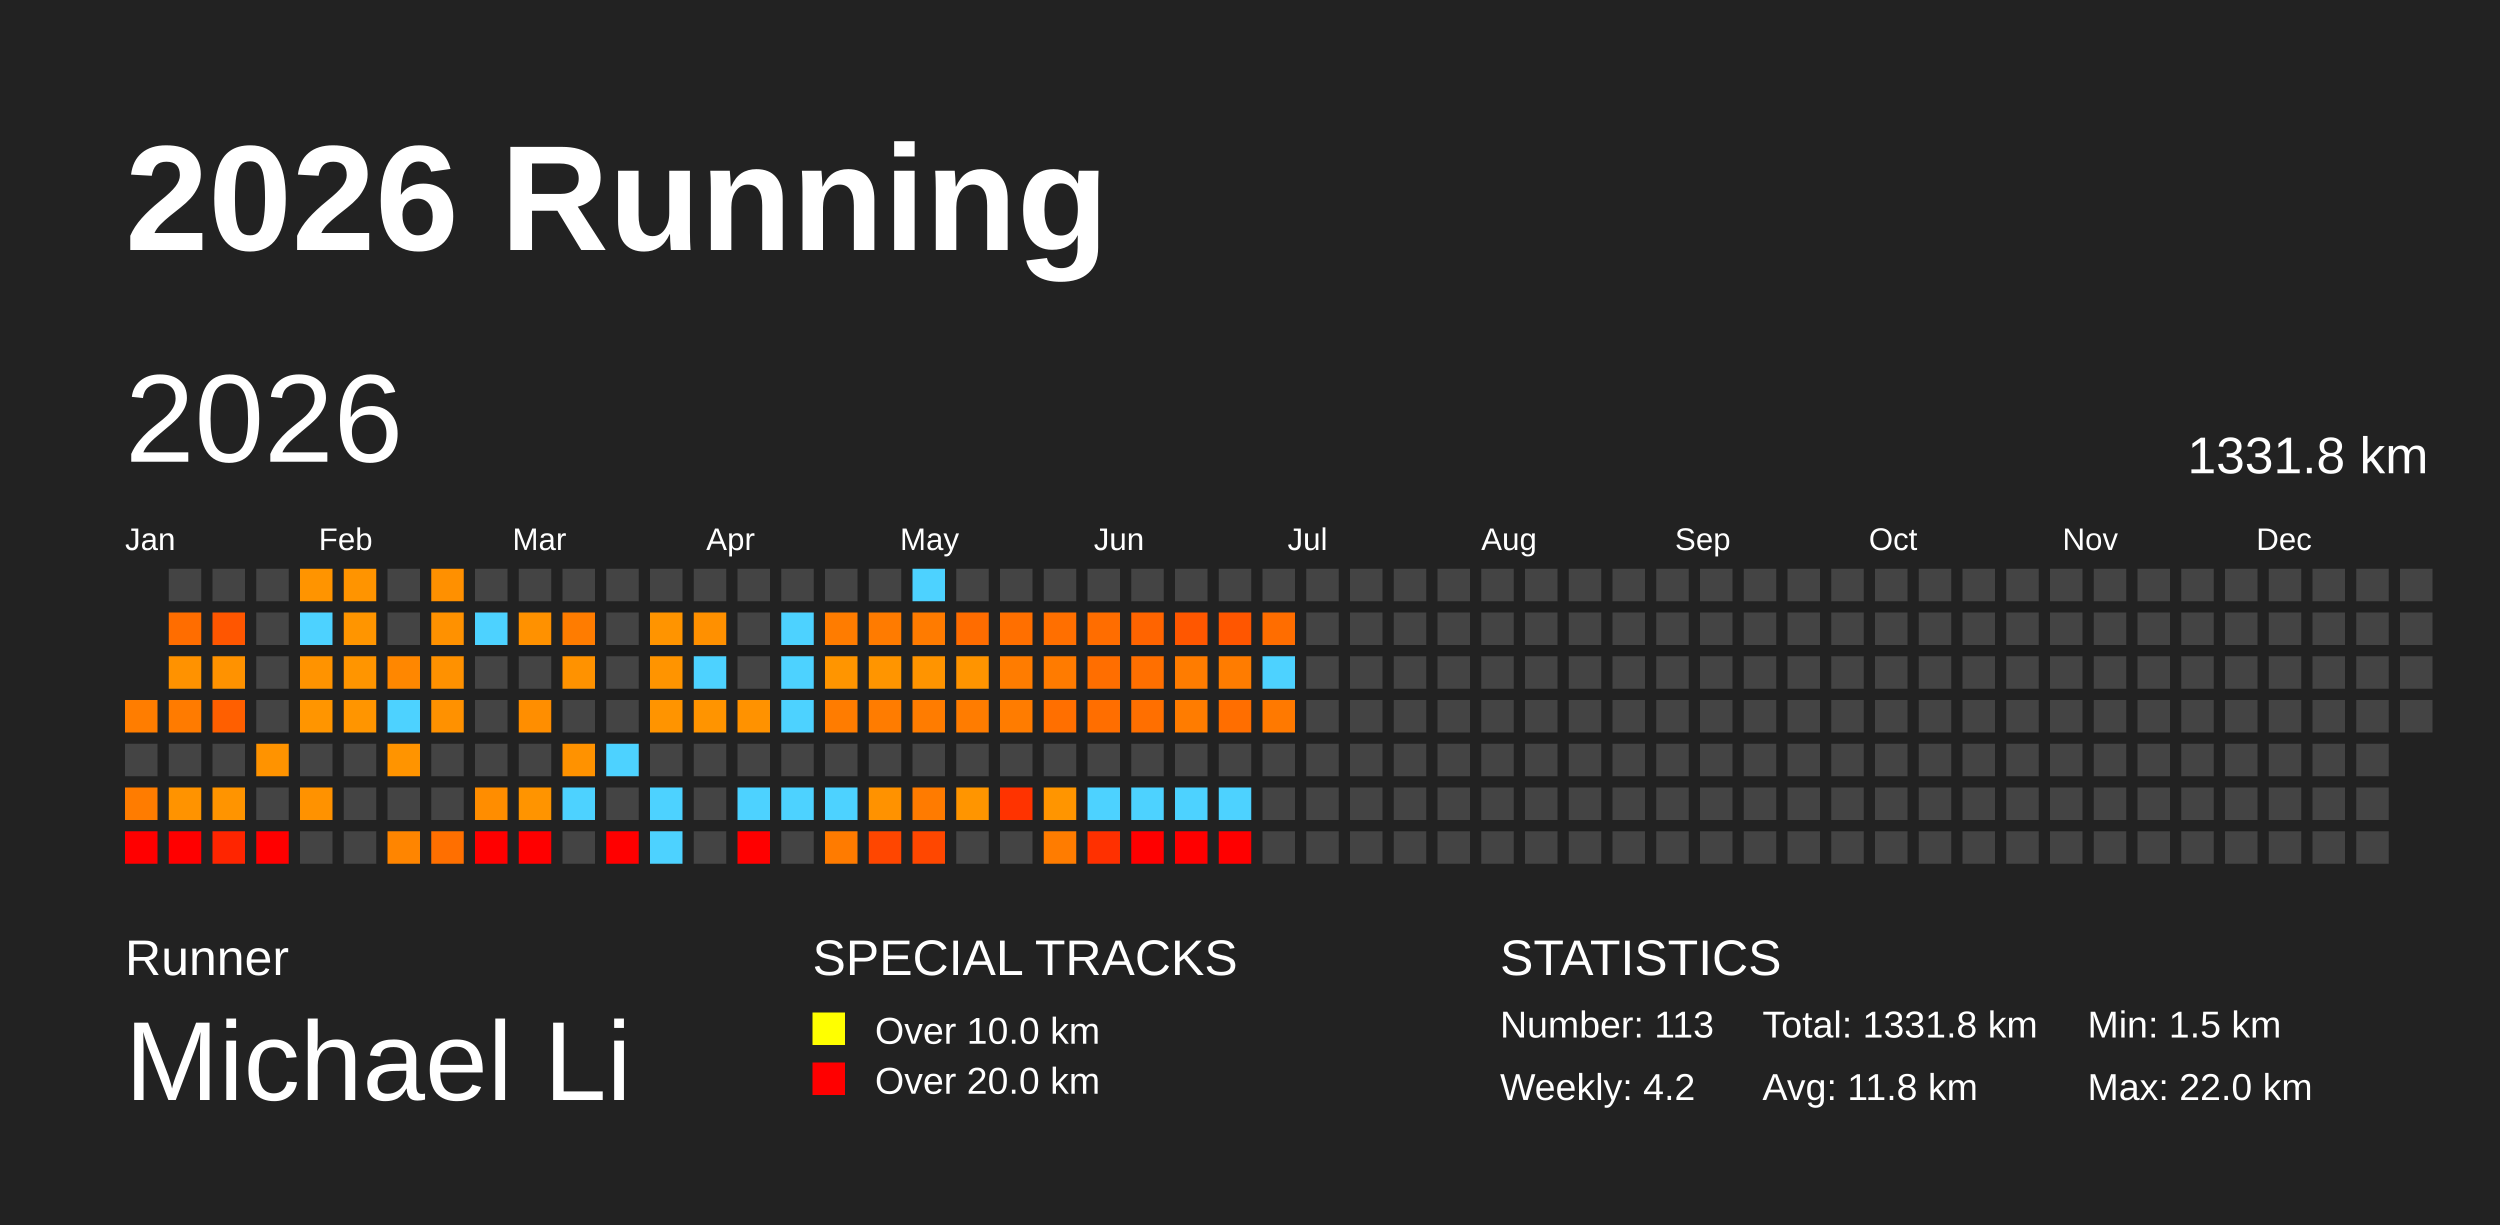
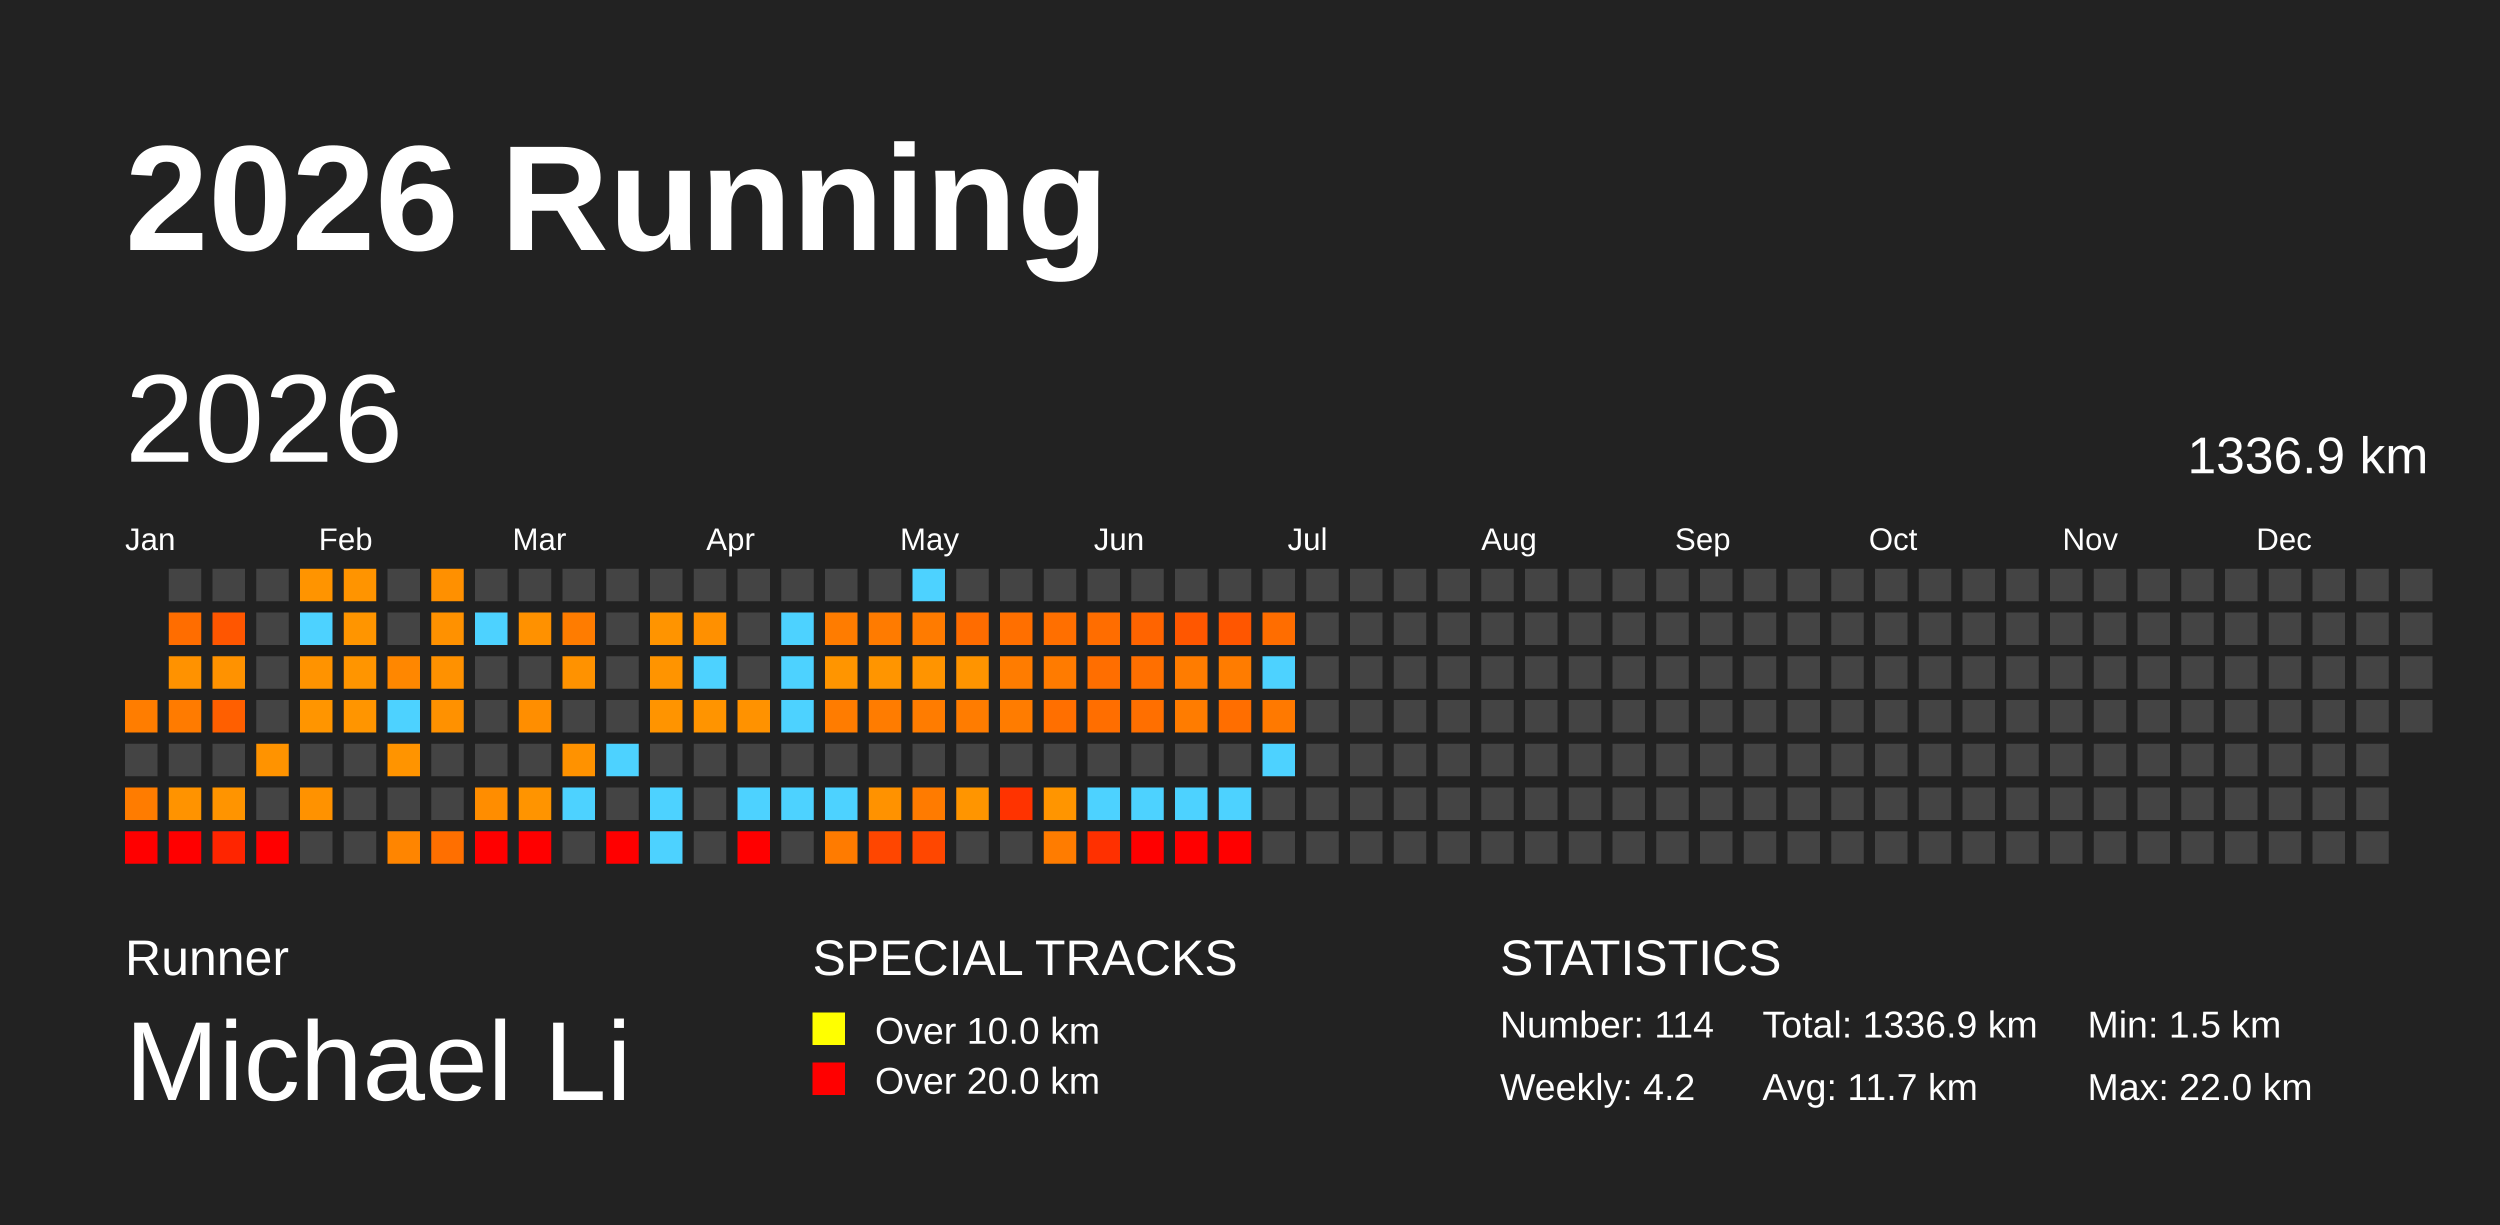
<svg xmlns="http://www.w3.org/2000/svg" baseProfile="full" height="98mm" version="1.1" viewBox="0,0,200,98" width="200mm">
  <defs />
  <rect fill="#222222" height="98" width="200" x="0" y="0" />
  <text fill="#FFFFFF" style="font-size:12px; font-family:Arial; font-weight:bold;" x="10" y="20">2026 Running</text>
  <text fill="#FFFFFF" style="font-size:4px; font-family:Arial" x="10" y="78">Runner</text>
  <text fill="#FFFFFF" style="font-size:9px; font-family:Arial" x="10" y="88">Michael Li</text>
  <text fill="#FFFFFF" style="font-size:4px; font-family:Arial" x="65" y="78">SPECIAL TRACKS</text>
  <rect fill="yellow" height="2.6" width="2.6" x="65" y="81" />
  <text fill="#FFFFFF" style="font-size:3px; font-family:Arial" x="70" y="83.5">Over 10.0 km</text>
  <rect fill="red" height="2.6" width="2.6" x="65" y="85" />
  <text fill="#FFFFFF" style="font-size:3px; font-family:Arial" x="70" y="87.5">Over 20.0 km</text>
  <text fill="#FFFFFF" style="font-size:4px; font-family:Arial" x="120" y="78">STATISTICS</text>
-   <text fill="#FFFFFF" style="font-size:3px; font-family:Arial" x="120" y="83">Number: 113</text>
+   <text fill="#FFFFFF" style="font-size:3px; font-family:Arial" x="120" y="83">Number: 114</text>
  <text fill="#FFFFFF" style="font-size:3px; font-family:Arial" x="120" y="88">Weekly: 4.2</text>
-   <text fill="#FFFFFF" style="font-size:3px; font-family:Arial" x="141" y="83">Total: 1331.8 km</text>
-   <text fill="#FFFFFF" style="font-size:3px; font-family:Arial" x="141" y="88">Avg: 11.8 km</text>
+   <text fill="#FFFFFF" style="font-size:3px; font-family:Arial" x="141" y="83">Total: 1336.9 km</text>
+   <text fill="#FFFFFF" style="font-size:3px; font-family:Arial" x="141" y="88">Avg: 11.7 km</text>
  <text fill="#FFFFFF" style="font-size:3px; font-family:Arial" x="167" y="83">Min: 1.5 km</text>
  <text fill="#FFFFFF" style="font-size:3px; font-family:Arial" x="167" y="88">Max: 22.0 km</text>
  <text dominant-baseline="hanging" fill="#FFFFFF" style="font-size:10.0px; font-family:Arial;" x="10" y="30">2026</text>
-   <text dominant-baseline="hanging" fill="#FFFFFF" style="font-size:4.125px; font-family:Arial;" x="175" y="35">1331.8 km</text>
+   <text dominant-baseline="hanging" fill="#FFFFFF" style="font-size:4.125px; font-family:Arial;" x="175" y="35">1336.9 km</text>
  <text fill="#FFFFFF" style="font-size:2.5px; font-family:Arial" x="10.0" y="44">Jan</text>
  <text fill="#FFFFFF" style="font-size:2.5px; font-family:Arial" x="25.5" y="44">Feb</text>
  <text fill="#FFFFFF" style="font-size:2.5px; font-family:Arial" x="41.0" y="44">Mar</text>
  <text fill="#FFFFFF" style="font-size:2.5px; font-family:Arial" x="56.5" y="44">Apr</text>
  <text fill="#FFFFFF" style="font-size:2.5px; font-family:Arial" x="72.0" y="44">May</text>
  <text fill="#FFFFFF" style="font-size:2.5px; font-family:Arial" x="87.5" y="44">Jun</text>
  <text fill="#FFFFFF" style="font-size:2.5px; font-family:Arial" x="103.0" y="44">Jul</text>
  <text fill="#FFFFFF" style="font-size:2.5px; font-family:Arial" x="118.5" y="44">Aug</text>
  <text fill="#FFFFFF" style="font-size:2.5px; font-family:Arial" x="134.0" y="44">Sep</text>
  <text fill="#FFFFFF" style="font-size:2.5px; font-family:Arial" x="149.5" y="44">Oct</text>
  <text fill="#FFFFFF" style="font-size:2.5px; font-family:Arial" x="165.0" y="44">Nov</text>
  <text fill="#FFFFFF" style="font-size:2.5px; font-family:Arial" x="180.5" y="44">Dec</text>
  <rect fill="#ff7d00" height="2.6" width="2.6" x="10.0" y="56.0" />
  <rect fill="#444444" height="2.6" width="2.6" x="10.0" y="59.5" />
  <rect fill="#ff7c00" height="2.6" width="2.6" x="10.0" y="63.0" />
  <rect fill="red" height="2.6" width="2.6" x="10.0" y="66.5" />
  <rect fill="#444444" height="2.6" width="2.6" x="13.5" y="45.5" />
  <rect fill="#ff6d00" height="2.6" width="2.6" x="13.5" y="49.0" />
  <rect fill="#ff9200" height="2.6" width="2.6" x="13.5" y="52.5" />
  <rect fill="#ff7b00" height="2.6" width="2.6" x="13.5" y="56.0" />
  <rect fill="#444444" height="2.6" width="2.6" x="13.5" y="59.5" />
  <rect fill="#ff9300" height="2.6" width="2.6" x="13.5" y="63.0" />
  <rect fill="red" height="2.6" width="2.6" x="13.5" y="66.5" />
  <rect fill="#444444" height="2.6" width="2.6" x="17.0" y="45.5" />
  <rect fill="#ff5600" height="2.6" width="2.6" x="17.0" y="49.0" />
  <rect fill="#ff9200" height="2.6" width="2.6" x="17.0" y="52.5" />
  <rect fill="#ff5f00" height="2.6" width="2.6" x="17.0" y="56.0" />
  <rect fill="#444444" height="2.6" width="2.6" x="17.0" y="59.5" />
  <rect fill="#ff9400" height="2.6" width="2.6" x="17.0" y="63.0" />
  <rect fill="#ff2500" height="2.6" width="2.6" x="17.0" y="66.5" />
  <rect fill="#444444" height="2.6" width="2.6" x="20.5" y="45.5" />
  <rect fill="#444444" height="2.6" width="2.6" x="20.5" y="49.0" />
  <rect fill="#444444" height="2.6" width="2.6" x="20.5" y="52.5" />
  <rect fill="#444444" height="2.6" width="2.6" x="20.5" y="56.0" />
  <rect fill="#ff9300" height="2.6" width="2.6" x="20.5" y="59.5" />
  <rect fill="#444444" height="2.6" width="2.6" x="20.5" y="63.0" />
  <rect fill="red" height="2.6" width="2.6" x="20.5" y="66.5" />
  <rect fill="#ff9400" height="2.6" width="2.6" x="24.0" y="45.5" />
  <rect fill="#4dd2ff" height="2.6" width="2.6" x="24.0" y="49.0" />
  <rect fill="#ff9300" height="2.6" width="2.6" x="24.0" y="52.5" />
  <rect fill="#ff9500" height="2.6" width="2.6" x="24.0" y="56.0" />
  <rect fill="#444444" height="2.6" width="2.6" x="24.0" y="59.5" />
  <rect fill="#ff9200" height="2.6" width="2.6" x="24.0" y="63.0" />
  <rect fill="#444444" height="2.6" width="2.6" x="24.0" y="66.5" />
  <rect fill="#ff9400" height="2.6" width="2.6" x="27.5" y="45.5" />
  <rect fill="#ff9500" height="2.6" width="2.6" x="27.5" y="49.0" />
  <rect fill="#ff9500" height="2.6" width="2.6" x="27.5" y="52.5" />
  <rect fill="#ff9500" height="2.6" width="2.6" x="27.5" y="56.0" />
  <rect fill="#444444" height="2.6" width="2.6" x="27.5" y="59.5" />
  <rect fill="#444444" height="2.6" width="2.6" x="27.5" y="63.0" />
  <rect fill="#444444" height="2.6" width="2.6" x="27.5" y="66.5" />
  <rect fill="#444444" height="2.6" width="2.6" x="31.0" y="45.5" />
  <rect fill="#444444" height="2.6" width="2.6" x="31.0" y="49.0" />
  <rect fill="#ff8700" height="2.6" width="2.6" x="31.0" y="52.5" />
  <rect fill="#4dd2ff" height="2.6" width="2.6" x="31.0" y="56.0" />
  <rect fill="#ff9400" height="2.6" width="2.6" x="31.0" y="59.5" />
  <rect fill="#444444" height="2.6" width="2.6" x="31.0" y="63.0" />
  <rect fill="#ff8500" height="2.6" width="2.6" x="31.0" y="66.5" />
  <rect fill="#ff9000" height="2.6" width="2.6" x="34.5" y="45.5" />
  <rect fill="#ff9100" height="2.6" width="2.6" x="34.5" y="49.0" />
  <rect fill="#ff9100" height="2.6" width="2.6" x="34.5" y="52.5" />
  <rect fill="#ff9100" height="2.6" width="2.6" x="34.5" y="56.0" />
  <rect fill="#444444" height="2.6" width="2.6" x="34.5" y="59.5" />
  <rect fill="#444444" height="2.6" width="2.6" x="34.5" y="63.0" />
  <rect fill="#ff6f00" height="2.6" width="2.6" x="34.5" y="66.5" />
  <rect fill="#444444" height="2.6" width="2.6" x="38.0" y="45.5" />
  <rect fill="#4dd2ff" height="2.6" width="2.6" x="38.0" y="49.0" />
  <rect fill="#444444" height="2.6" width="2.6" x="38.0" y="52.5" />
  <rect fill="#444444" height="2.6" width="2.6" x="38.0" y="56.0" />
  <rect fill="#444444" height="2.6" width="2.6" x="38.0" y="59.5" />
  <rect fill="#ff8d00" height="2.6" width="2.6" x="38.0" y="63.0" />
  <rect fill="red" height="2.6" width="2.6" x="38.0" y="66.5" />
  <rect fill="#444444" height="2.6" width="2.6" x="41.5" y="45.5" />
  <rect fill="#ff9100" height="2.6" width="2.6" x="41.5" y="49.0" />
  <rect fill="#444444" height="2.6" width="2.6" x="41.5" y="52.5" />
  <rect fill="#ff8e00" height="2.6" width="2.6" x="41.5" y="56.0" />
  <rect fill="#444444" height="2.6" width="2.6" x="41.5" y="59.5" />
  <rect fill="#ff9400" height="2.6" width="2.6" x="41.5" y="63.0" />
  <rect fill="red" height="2.6" width="2.6" x="41.5" y="66.5" />
  <rect fill="#444444" height="2.6" width="2.6" x="45.0" y="45.5" />
  <rect fill="#ff7c00" height="2.6" width="2.6" x="45.0" y="49.0" />
  <rect fill="#ff9200" height="2.6" width="2.6" x="45.0" y="52.5" />
  <rect fill="#444444" height="2.6" width="2.6" x="45.0" y="56.0" />
  <rect fill="#ff9200" height="2.6" width="2.6" x="45.0" y="59.5" />
  <rect fill="#4dd2ff" height="2.6" width="2.6" x="45.0" y="63.0" />
  <rect fill="#444444" height="2.6" width="2.6" x="45.0" y="66.5" />
  <rect fill="#444444" height="2.6" width="2.6" x="48.5" y="45.5" />
  <rect fill="#444444" height="2.6" width="2.6" x="48.5" y="49.0" />
  <rect fill="#444444" height="2.6" width="2.6" x="48.5" y="52.5" />
  <rect fill="#444444" height="2.6" width="2.6" x="48.5" y="56.0" />
  <rect fill="#4dd2ff" height="2.6" width="2.6" x="48.5" y="59.5" />
  <rect fill="#444444" height="2.6" width="2.6" x="48.5" y="63.0" />
  <rect fill="red" height="2.6" width="2.6" x="48.5" y="66.5" />
  <rect fill="#444444" height="2.6" width="2.6" x="52.0" y="45.5" />
  <rect fill="#ff9400" height="2.6" width="2.6" x="52.0" y="49.0" />
  <rect fill="#ff9400" height="2.6" width="2.6" x="52.0" y="52.5" />
  <rect fill="#ff9400" height="2.6" width="2.6" x="52.0" y="56.0" />
  <rect fill="#444444" height="2.6" width="2.6" x="52.0" y="59.5" />
  <rect fill="#4dd2ff" height="2.6" width="2.6" x="52.0" y="63.0" />
  <rect fill="#4dd2ff" height="2.6" width="2.6" x="52.0" y="66.5" />
  <rect fill="#444444" height="2.6" width="2.6" x="55.5" y="45.5" />
  <rect fill="#ff9000" height="2.6" width="2.6" x="55.5" y="49.0" />
  <rect fill="#4dd2ff" height="2.6" width="2.6" x="55.5" y="52.5" />
  <rect fill="#ff9400" height="2.6" width="2.6" x="55.5" y="56.0" />
  <rect fill="#444444" height="2.6" width="2.6" x="55.5" y="59.5" />
  <rect fill="#444444" height="2.6" width="2.6" x="55.5" y="63.0" />
  <rect fill="#444444" height="2.6" width="2.6" x="55.5" y="66.5" />
  <rect fill="#444444" height="2.6" width="2.6" x="59.0" y="45.5" />
  <rect fill="#444444" height="2.6" width="2.6" x="59.0" y="49.0" />
  <rect fill="#444444" height="2.6" width="2.6" x="59.0" y="52.5" />
  <rect fill="#ff9200" height="2.6" width="2.6" x="59.0" y="56.0" />
  <rect fill="#444444" height="2.6" width="2.6" x="59.0" y="59.5" />
  <rect fill="#4dd2ff" height="2.6" width="2.6" x="59.0" y="63.0" />
  <rect fill="red" height="2.6" width="2.6" x="59.0" y="66.5" />
  <rect fill="#444444" height="2.6" width="2.6" x="62.5" y="45.5" />
  <rect fill="#4dd2ff" height="2.6" width="2.6" x="62.5" y="49.0" />
  <rect fill="#4dd2ff" height="2.6" width="2.6" x="62.5" y="52.5" />
  <rect fill="#4dd2ff" height="2.6" width="2.6" x="62.5" y="56.0" />
  <rect fill="#444444" height="2.6" width="2.6" x="62.5" y="59.5" />
  <rect fill="#4dd2ff" height="2.6" width="2.6" x="62.5" y="63.0" />
  <rect fill="#444444" height="2.6" width="2.6" x="62.5" y="66.5" />
  <rect fill="#444444" height="2.6" width="2.6" x="66.0" y="45.5" />
  <rect fill="#ff7c00" height="2.6" width="2.6" x="66.0" y="49.0" />
  <rect fill="#ff9500" height="2.6" width="2.6" x="66.0" y="52.5" />
  <rect fill="#ff7c00" height="2.6" width="2.6" x="66.0" y="56.0" />
  <rect fill="#444444" height="2.6" width="2.6" x="66.0" y="59.5" />
  <rect fill="#4dd2ff" height="2.6" width="2.6" x="66.0" y="63.0" />
  <rect fill="#ff7b00" height="2.6" width="2.6" x="66.0" y="66.5" />
  <rect fill="#444444" height="2.6" width="2.6" x="69.5" y="45.5" />
  <rect fill="#ff7b00" height="2.6" width="2.6" x="69.5" y="49.0" />
  <rect fill="#ff9500" height="2.6" width="2.6" x="69.5" y="52.5" />
  <rect fill="#ff7c00" height="2.6" width="2.6" x="69.5" y="56.0" />
  <rect fill="#444444" height="2.6" width="2.6" x="69.5" y="59.5" />
  <rect fill="#ff9200" height="2.6" width="2.6" x="69.5" y="63.0" />
  <rect fill="#ff4600" height="2.6" width="2.6" x="69.5" y="66.5" />
  <rect fill="#4dd2ff" height="2.6" width="2.6" x="73.0" y="45.5" />
  <rect fill="#ff7b00" height="2.6" width="2.6" x="73.0" y="49.0" />
  <rect fill="#ff9400" height="2.6" width="2.6" x="73.0" y="52.5" />
  <rect fill="#ff7c00" height="2.6" width="2.6" x="73.0" y="56.0" />
  <rect fill="#444444" height="2.6" width="2.6" x="73.0" y="59.5" />
  <rect fill="#ff7b00" height="2.6" width="2.6" x="73.0" y="63.0" />
  <rect fill="#ff4700" height="2.6" width="2.6" x="73.0" y="66.5" />
  <rect fill="#444444" height="2.6" width="2.6" x="76.5" y="45.5" />
  <rect fill="#ff6c00" height="2.6" width="2.6" x="76.5" y="49.0" />
  <rect fill="#ff9400" height="2.6" width="2.6" x="76.5" y="52.5" />
  <rect fill="#ff7c00" height="2.6" width="2.6" x="76.5" y="56.0" />
  <rect fill="#444444" height="2.6" width="2.6" x="76.5" y="59.5" />
  <rect fill="#ff9500" height="2.6" width="2.6" x="76.5" y="63.0" />
  <rect fill="#444444" height="2.6" width="2.6" x="76.5" y="66.5" />
  <rect fill="#444444" height="2.6" width="2.6" x="80.0" y="45.5" />
  <rect fill="#ff6f00" height="2.6" width="2.6" x="80.0" y="49.0" />
  <rect fill="#ff7c00" height="2.6" width="2.6" x="80.0" y="52.5" />
  <rect fill="#ff7c00" height="2.6" width="2.6" x="80.0" y="56.0" />
  <rect fill="#444444" height="2.6" width="2.6" x="80.0" y="59.5" />
  <rect fill="#ff3300" height="2.6" width="2.6" x="80.0" y="63.0" />
  <rect fill="#444444" height="2.6" width="2.6" x="80.0" y="66.5" />
  <rect fill="#444444" height="2.6" width="2.6" x="83.5" y="45.5" />
  <rect fill="#ff6f00" height="2.6" width="2.6" x="83.5" y="49.0" />
  <rect fill="#ff7b00" height="2.6" width="2.6" x="83.5" y="52.5" />
  <rect fill="#ff6f00" height="2.6" width="2.6" x="83.5" y="56.0" />
  <rect fill="#444444" height="2.6" width="2.6" x="83.5" y="59.5" />
  <rect fill="#ff9500" height="2.6" width="2.6" x="83.5" y="63.0" />
  <rect fill="#ff7c00" height="2.6" width="2.6" x="83.5" y="66.5" />
  <rect fill="#444444" height="2.6" width="2.6" x="87.0" y="45.5" />
  <rect fill="#ff6d00" height="2.6" width="2.6" x="87.0" y="49.0" />
  <rect fill="#ff6e00" height="2.6" width="2.6" x="87.0" y="52.5" />
  <rect fill="#ff6e00" height="2.6" width="2.6" x="87.0" y="56.0" />
  <rect fill="#444444" height="2.6" width="2.6" x="87.0" y="59.5" />
  <rect fill="#4dd2ff" height="2.6" width="2.6" x="87.0" y="63.0" />
  <rect fill="#ff3000" height="2.6" width="2.6" x="87.0" y="66.5" />
  <rect fill="#444444" height="2.6" width="2.6" x="90.5" y="45.5" />
  <rect fill="#ff6400" height="2.6" width="2.6" x="90.5" y="49.0" />
  <rect fill="#ff6f00" height="2.6" width="2.6" x="90.5" y="52.5" />
  <rect fill="#ff6f00" height="2.6" width="2.6" x="90.5" y="56.0" />
  <rect fill="#444444" height="2.6" width="2.6" x="90.5" y="59.5" />
  <rect fill="#4dd2ff" height="2.6" width="2.6" x="90.5" y="63.0" />
  <rect fill="red" height="2.6" width="2.6" x="90.5" y="66.5" />
  <rect fill="#444444" height="2.6" width="2.6" x="94.0" y="45.5" />
  <rect fill="#ff5700" height="2.6" width="2.6" x="94.0" y="49.0" />
  <rect fill="#ff7c00" height="2.6" width="2.6" x="94.0" y="52.5" />
  <rect fill="#ff7c00" height="2.6" width="2.6" x="94.0" y="56.0" />
  <rect fill="#444444" height="2.6" width="2.6" x="94.0" y="59.5" />
  <rect fill="#4dd2ff" height="2.6" width="2.6" x="94.0" y="63.0" />
  <rect fill="red" height="2.6" width="2.6" x="94.0" y="66.5" />
  <rect fill="#444444" height="2.6" width="2.6" x="97.5" y="45.5" />
  <rect fill="#ff5600" height="2.6" width="2.6" x="97.5" y="49.0" />
  <rect fill="#ff7c00" height="2.6" width="2.6" x="97.5" y="52.5" />
  <rect fill="#ff6e00" height="2.6" width="2.6" x="97.5" y="56.0" />
  <rect fill="#444444" height="2.6" width="2.6" x="97.5" y="59.5" />
  <rect fill="#4dd2ff" height="2.6" width="2.6" x="97.5" y="63.0" />
  <rect fill="red" height="2.6" width="2.6" x="97.5" y="66.5" />
  <rect fill="#444444" height="2.6" width="2.6" x="101.0" y="45.5" />
  <rect fill="#ff6d00" height="2.6" width="2.6" x="101.0" y="49.0" />
  <rect fill="#4dd2ff" height="2.6" width="2.6" x="101.0" y="52.5" />
  <rect fill="#ff7900" height="2.6" width="2.6" x="101.0" y="56.0" />
-   <rect fill="#444444" height="2.6" width="2.6" x="101.0" y="59.5" />
+   <rect fill="#4dd2ff" height="2.6" width="2.6" x="101.0" y="59.5" />
  <rect fill="#444444" height="2.6" width="2.6" x="101.0" y="63.0" />
  <rect fill="#444444" height="2.6" width="2.6" x="101.0" y="66.5" />
  <rect fill="#444444" height="2.6" width="2.6" x="104.5" y="45.5" />
  <rect fill="#444444" height="2.6" width="2.6" x="104.5" y="49.0" />
  <rect fill="#444444" height="2.6" width="2.6" x="104.5" y="52.5" />
  <rect fill="#444444" height="2.6" width="2.6" x="104.5" y="56.0" />
  <rect fill="#444444" height="2.6" width="2.6" x="104.5" y="59.5" />
  <rect fill="#444444" height="2.6" width="2.6" x="104.5" y="63.0" />
  <rect fill="#444444" height="2.6" width="2.6" x="104.5" y="66.5" />
  <rect fill="#444444" height="2.6" width="2.6" x="108.0" y="45.5" />
  <rect fill="#444444" height="2.6" width="2.6" x="108.0" y="49.0" />
  <rect fill="#444444" height="2.6" width="2.6" x="108.0" y="52.5" />
  <rect fill="#444444" height="2.6" width="2.6" x="108.0" y="56.0" />
  <rect fill="#444444" height="2.6" width="2.6" x="108.0" y="59.5" />
  <rect fill="#444444" height="2.6" width="2.6" x="108.0" y="63.0" />
  <rect fill="#444444" height="2.6" width="2.6" x="108.0" y="66.5" />
  <rect fill="#444444" height="2.6" width="2.6" x="111.5" y="45.5" />
  <rect fill="#444444" height="2.6" width="2.6" x="111.5" y="49.0" />
  <rect fill="#444444" height="2.6" width="2.6" x="111.5" y="52.5" />
  <rect fill="#444444" height="2.6" width="2.6" x="111.5" y="56.0" />
  <rect fill="#444444" height="2.6" width="2.6" x="111.5" y="59.5" />
  <rect fill="#444444" height="2.6" width="2.6" x="111.5" y="63.0" />
  <rect fill="#444444" height="2.6" width="2.6" x="111.5" y="66.5" />
  <rect fill="#444444" height="2.6" width="2.6" x="115.0" y="45.5" />
  <rect fill="#444444" height="2.6" width="2.6" x="115.0" y="49.0" />
  <rect fill="#444444" height="2.6" width="2.6" x="115.0" y="52.5" />
  <rect fill="#444444" height="2.6" width="2.6" x="115.0" y="56.0" />
  <rect fill="#444444" height="2.6" width="2.6" x="115.0" y="59.5" />
  <rect fill="#444444" height="2.6" width="2.6" x="115.0" y="63.0" />
  <rect fill="#444444" height="2.6" width="2.6" x="115.0" y="66.5" />
  <rect fill="#444444" height="2.6" width="2.6" x="118.5" y="45.5" />
  <rect fill="#444444" height="2.6" width="2.6" x="118.5" y="49.0" />
  <rect fill="#444444" height="2.6" width="2.6" x="118.5" y="52.5" />
  <rect fill="#444444" height="2.6" width="2.6" x="118.5" y="56.0" />
  <rect fill="#444444" height="2.6" width="2.6" x="118.5" y="59.5" />
  <rect fill="#444444" height="2.6" width="2.6" x="118.5" y="63.0" />
  <rect fill="#444444" height="2.6" width="2.6" x="118.5" y="66.5" />
  <rect fill="#444444" height="2.6" width="2.6" x="122.0" y="45.5" />
  <rect fill="#444444" height="2.6" width="2.6" x="122.0" y="49.0" />
  <rect fill="#444444" height="2.6" width="2.6" x="122.0" y="52.5" />
  <rect fill="#444444" height="2.6" width="2.6" x="122.0" y="56.0" />
  <rect fill="#444444" height="2.6" width="2.6" x="122.0" y="59.5" />
  <rect fill="#444444" height="2.6" width="2.6" x="122.0" y="63.0" />
  <rect fill="#444444" height="2.6" width="2.6" x="122.0" y="66.5" />
  <rect fill="#444444" height="2.6" width="2.6" x="125.5" y="45.5" />
  <rect fill="#444444" height="2.6" width="2.6" x="125.5" y="49.0" />
  <rect fill="#444444" height="2.6" width="2.6" x="125.5" y="52.5" />
  <rect fill="#444444" height="2.6" width="2.6" x="125.5" y="56.0" />
  <rect fill="#444444" height="2.6" width="2.6" x="125.5" y="59.5" />
  <rect fill="#444444" height="2.6" width="2.6" x="125.5" y="63.0" />
  <rect fill="#444444" height="2.6" width="2.6" x="125.5" y="66.5" />
  <rect fill="#444444" height="2.6" width="2.6" x="129.0" y="45.5" />
  <rect fill="#444444" height="2.6" width="2.6" x="129.0" y="49.0" />
  <rect fill="#444444" height="2.6" width="2.6" x="129.0" y="52.5" />
  <rect fill="#444444" height="2.6" width="2.6" x="129.0" y="56.0" />
  <rect fill="#444444" height="2.6" width="2.6" x="129.0" y="59.5" />
  <rect fill="#444444" height="2.6" width="2.6" x="129.0" y="63.0" />
  <rect fill="#444444" height="2.6" width="2.6" x="129.0" y="66.5" />
  <rect fill="#444444" height="2.6" width="2.6" x="132.5" y="45.5" />
  <rect fill="#444444" height="2.6" width="2.6" x="132.5" y="49.0" />
  <rect fill="#444444" height="2.6" width="2.6" x="132.5" y="52.5" />
  <rect fill="#444444" height="2.6" width="2.6" x="132.5" y="56.0" />
  <rect fill="#444444" height="2.6" width="2.6" x="132.5" y="59.5" />
  <rect fill="#444444" height="2.6" width="2.6" x="132.5" y="63.0" />
  <rect fill="#444444" height="2.6" width="2.6" x="132.5" y="66.5" />
  <rect fill="#444444" height="2.6" width="2.6" x="136.0" y="45.5" />
  <rect fill="#444444" height="2.6" width="2.6" x="136.0" y="49.0" />
  <rect fill="#444444" height="2.6" width="2.6" x="136.0" y="52.5" />
  <rect fill="#444444" height="2.6" width="2.6" x="136.0" y="56.0" />
  <rect fill="#444444" height="2.6" width="2.6" x="136.0" y="59.5" />
  <rect fill="#444444" height="2.6" width="2.6" x="136.0" y="63.0" />
  <rect fill="#444444" height="2.6" width="2.6" x="136.0" y="66.5" />
  <rect fill="#444444" height="2.6" width="2.6" x="139.5" y="45.5" />
  <rect fill="#444444" height="2.6" width="2.6" x="139.5" y="49.0" />
  <rect fill="#444444" height="2.6" width="2.6" x="139.5" y="52.5" />
  <rect fill="#444444" height="2.6" width="2.6" x="139.5" y="56.0" />
  <rect fill="#444444" height="2.6" width="2.6" x="139.5" y="59.5" />
  <rect fill="#444444" height="2.6" width="2.6" x="139.5" y="63.0" />
  <rect fill="#444444" height="2.6" width="2.6" x="139.5" y="66.5" />
  <rect fill="#444444" height="2.6" width="2.6" x="143.0" y="45.5" />
  <rect fill="#444444" height="2.6" width="2.6" x="143.0" y="49.0" />
  <rect fill="#444444" height="2.6" width="2.6" x="143.0" y="52.5" />
  <rect fill="#444444" height="2.6" width="2.6" x="143.0" y="56.0" />
  <rect fill="#444444" height="2.6" width="2.6" x="143.0" y="59.5" />
  <rect fill="#444444" height="2.6" width="2.6" x="143.0" y="63.0" />
  <rect fill="#444444" height="2.6" width="2.6" x="143.0" y="66.5" />
  <rect fill="#444444" height="2.6" width="2.6" x="146.5" y="45.5" />
  <rect fill="#444444" height="2.6" width="2.6" x="146.5" y="49.0" />
  <rect fill="#444444" height="2.6" width="2.6" x="146.5" y="52.5" />
  <rect fill="#444444" height="2.6" width="2.6" x="146.5" y="56.0" />
  <rect fill="#444444" height="2.6" width="2.6" x="146.5" y="59.5" />
  <rect fill="#444444" height="2.6" width="2.6" x="146.5" y="63.0" />
  <rect fill="#444444" height="2.6" width="2.6" x="146.5" y="66.5" />
  <rect fill="#444444" height="2.6" width="2.6" x="150.0" y="45.5" />
  <rect fill="#444444" height="2.6" width="2.6" x="150.0" y="49.0" />
  <rect fill="#444444" height="2.6" width="2.6" x="150.0" y="52.5" />
  <rect fill="#444444" height="2.6" width="2.6" x="150.0" y="56.0" />
  <rect fill="#444444" height="2.6" width="2.6" x="150.0" y="59.5" />
  <rect fill="#444444" height="2.6" width="2.6" x="150.0" y="63.0" />
  <rect fill="#444444" height="2.6" width="2.6" x="150.0" y="66.5" />
  <rect fill="#444444" height="2.6" width="2.6" x="153.5" y="45.5" />
  <rect fill="#444444" height="2.6" width="2.6" x="153.5" y="49.0" />
  <rect fill="#444444" height="2.6" width="2.6" x="153.5" y="52.5" />
  <rect fill="#444444" height="2.6" width="2.6" x="153.5" y="56.0" />
  <rect fill="#444444" height="2.6" width="2.6" x="153.5" y="59.5" />
  <rect fill="#444444" height="2.6" width="2.6" x="153.5" y="63.0" />
  <rect fill="#444444" height="2.6" width="2.6" x="153.5" y="66.5" />
  <rect fill="#444444" height="2.6" width="2.6" x="157.0" y="45.5" />
  <rect fill="#444444" height="2.6" width="2.6" x="157.0" y="49.0" />
  <rect fill="#444444" height="2.6" width="2.6" x="157.0" y="52.5" />
  <rect fill="#444444" height="2.6" width="2.6" x="157.0" y="56.0" />
  <rect fill="#444444" height="2.6" width="2.6" x="157.0" y="59.5" />
  <rect fill="#444444" height="2.6" width="2.6" x="157.0" y="63.0" />
  <rect fill="#444444" height="2.6" width="2.6" x="157.0" y="66.5" />
  <rect fill="#444444" height="2.6" width="2.6" x="160.5" y="45.5" />
  <rect fill="#444444" height="2.6" width="2.6" x="160.5" y="49.0" />
  <rect fill="#444444" height="2.6" width="2.6" x="160.5" y="52.5" />
  <rect fill="#444444" height="2.6" width="2.6" x="160.5" y="56.0" />
  <rect fill="#444444" height="2.6" width="2.6" x="160.5" y="59.5" />
  <rect fill="#444444" height="2.6" width="2.6" x="160.5" y="63.0" />
  <rect fill="#444444" height="2.6" width="2.6" x="160.5" y="66.5" />
  <rect fill="#444444" height="2.6" width="2.6" x="164.0" y="45.5" />
  <rect fill="#444444" height="2.6" width="2.6" x="164.0" y="49.0" />
  <rect fill="#444444" height="2.6" width="2.6" x="164.0" y="52.5" />
  <rect fill="#444444" height="2.6" width="2.6" x="164.0" y="56.0" />
  <rect fill="#444444" height="2.6" width="2.6" x="164.0" y="59.5" />
  <rect fill="#444444" height="2.6" width="2.6" x="164.0" y="63.0" />
  <rect fill="#444444" height="2.6" width="2.6" x="164.0" y="66.5" />
  <rect fill="#444444" height="2.6" width="2.6" x="167.5" y="45.5" />
  <rect fill="#444444" height="2.6" width="2.6" x="167.5" y="49.0" />
  <rect fill="#444444" height="2.6" width="2.6" x="167.5" y="52.5" />
  <rect fill="#444444" height="2.6" width="2.6" x="167.5" y="56.0" />
  <rect fill="#444444" height="2.6" width="2.6" x="167.5" y="59.5" />
  <rect fill="#444444" height="2.6" width="2.6" x="167.5" y="63.0" />
  <rect fill="#444444" height="2.6" width="2.6" x="167.5" y="66.5" />
  <rect fill="#444444" height="2.6" width="2.6" x="171.0" y="45.5" />
  <rect fill="#444444" height="2.6" width="2.6" x="171.0" y="49.0" />
  <rect fill="#444444" height="2.6" width="2.6" x="171.0" y="52.5" />
  <rect fill="#444444" height="2.6" width="2.6" x="171.0" y="56.0" />
  <rect fill="#444444" height="2.6" width="2.6" x="171.0" y="59.5" />
  <rect fill="#444444" height="2.6" width="2.6" x="171.0" y="63.0" />
  <rect fill="#444444" height="2.6" width="2.6" x="171.0" y="66.5" />
  <rect fill="#444444" height="2.6" width="2.6" x="174.5" y="45.5" />
  <rect fill="#444444" height="2.6" width="2.6" x="174.5" y="49.0" />
  <rect fill="#444444" height="2.6" width="2.6" x="174.5" y="52.5" />
  <rect fill="#444444" height="2.6" width="2.6" x="174.5" y="56.0" />
  <rect fill="#444444" height="2.6" width="2.6" x="174.5" y="59.5" />
  <rect fill="#444444" height="2.6" width="2.6" x="174.5" y="63.0" />
  <rect fill="#444444" height="2.6" width="2.6" x="174.5" y="66.5" />
  <rect fill="#444444" height="2.6" width="2.6" x="178.0" y="45.5" />
  <rect fill="#444444" height="2.6" width="2.6" x="178.0" y="49.0" />
  <rect fill="#444444" height="2.6" width="2.6" x="178.0" y="52.5" />
  <rect fill="#444444" height="2.6" width="2.6" x="178.0" y="56.0" />
  <rect fill="#444444" height="2.6" width="2.6" x="178.0" y="59.5" />
  <rect fill="#444444" height="2.6" width="2.6" x="178.0" y="63.0" />
  <rect fill="#444444" height="2.6" width="2.6" x="178.0" y="66.5" />
  <rect fill="#444444" height="2.6" width="2.6" x="181.5" y="45.5" />
  <rect fill="#444444" height="2.6" width="2.6" x="181.5" y="49.0" />
  <rect fill="#444444" height="2.6" width="2.6" x="181.5" y="52.5" />
  <rect fill="#444444" height="2.6" width="2.6" x="181.5" y="56.0" />
  <rect fill="#444444" height="2.6" width="2.6" x="181.5" y="59.5" />
  <rect fill="#444444" height="2.6" width="2.6" x="181.5" y="63.0" />
  <rect fill="#444444" height="2.6" width="2.6" x="181.5" y="66.5" />
  <rect fill="#444444" height="2.6" width="2.6" x="185.0" y="45.5" />
  <rect fill="#444444" height="2.6" width="2.6" x="185.0" y="49.0" />
  <rect fill="#444444" height="2.6" width="2.6" x="185.0" y="52.5" />
  <rect fill="#444444" height="2.6" width="2.6" x="185.0" y="56.0" />
  <rect fill="#444444" height="2.6" width="2.6" x="185.0" y="59.5" />
  <rect fill="#444444" height="2.6" width="2.6" x="185.0" y="63.0" />
  <rect fill="#444444" height="2.6" width="2.6" x="185.0" y="66.5" />
  <rect fill="#444444" height="2.6" width="2.6" x="188.5" y="45.5" />
  <rect fill="#444444" height="2.6" width="2.6" x="188.5" y="49.0" />
  <rect fill="#444444" height="2.6" width="2.6" x="188.5" y="52.5" />
  <rect fill="#444444" height="2.6" width="2.6" x="188.5" y="56.0" />
  <rect fill="#444444" height="2.6" width="2.6" x="188.5" y="59.5" />
  <rect fill="#444444" height="2.6" width="2.6" x="188.5" y="63.0" />
  <rect fill="#444444" height="2.6" width="2.6" x="188.5" y="66.5" />
  <rect fill="#444444" height="2.6" width="2.6" x="192.0" y="45.5" />
  <rect fill="#444444" height="2.6" width="2.6" x="192.0" y="49.0" />
  <rect fill="#444444" height="2.6" width="2.6" x="192.0" y="52.5" />
  <rect fill="#444444" height="2.6" width="2.6" x="192.0" y="56.0" />
</svg>
